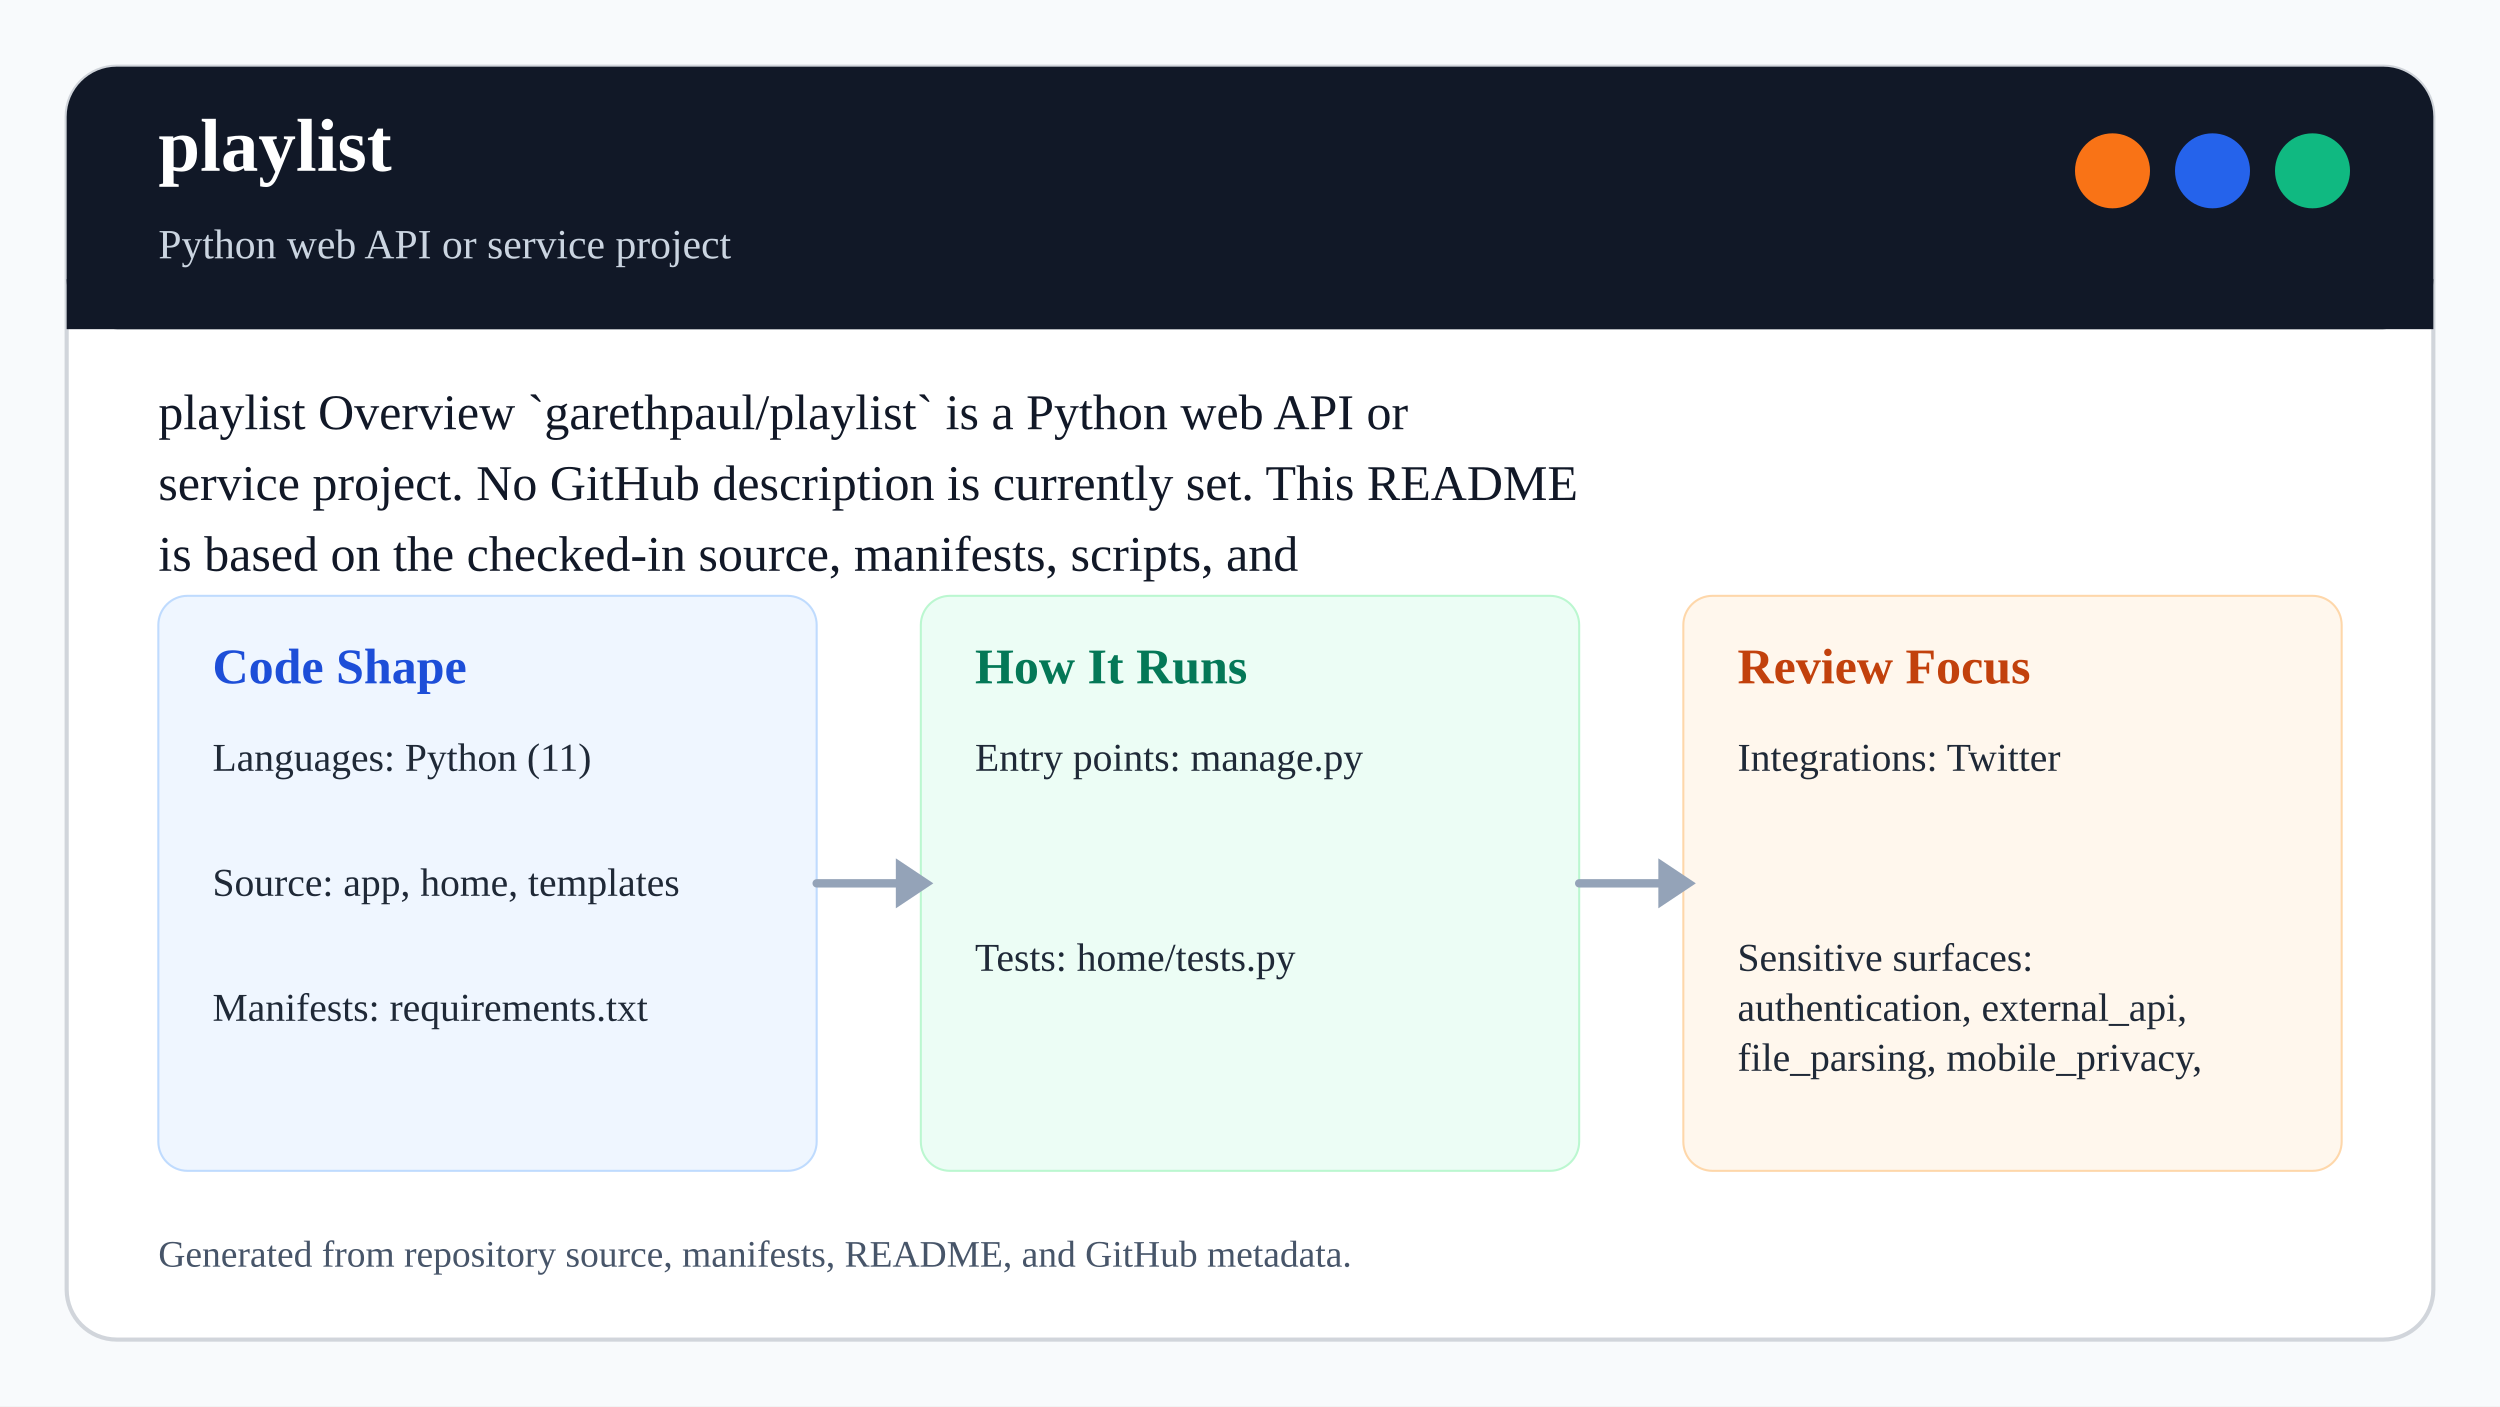
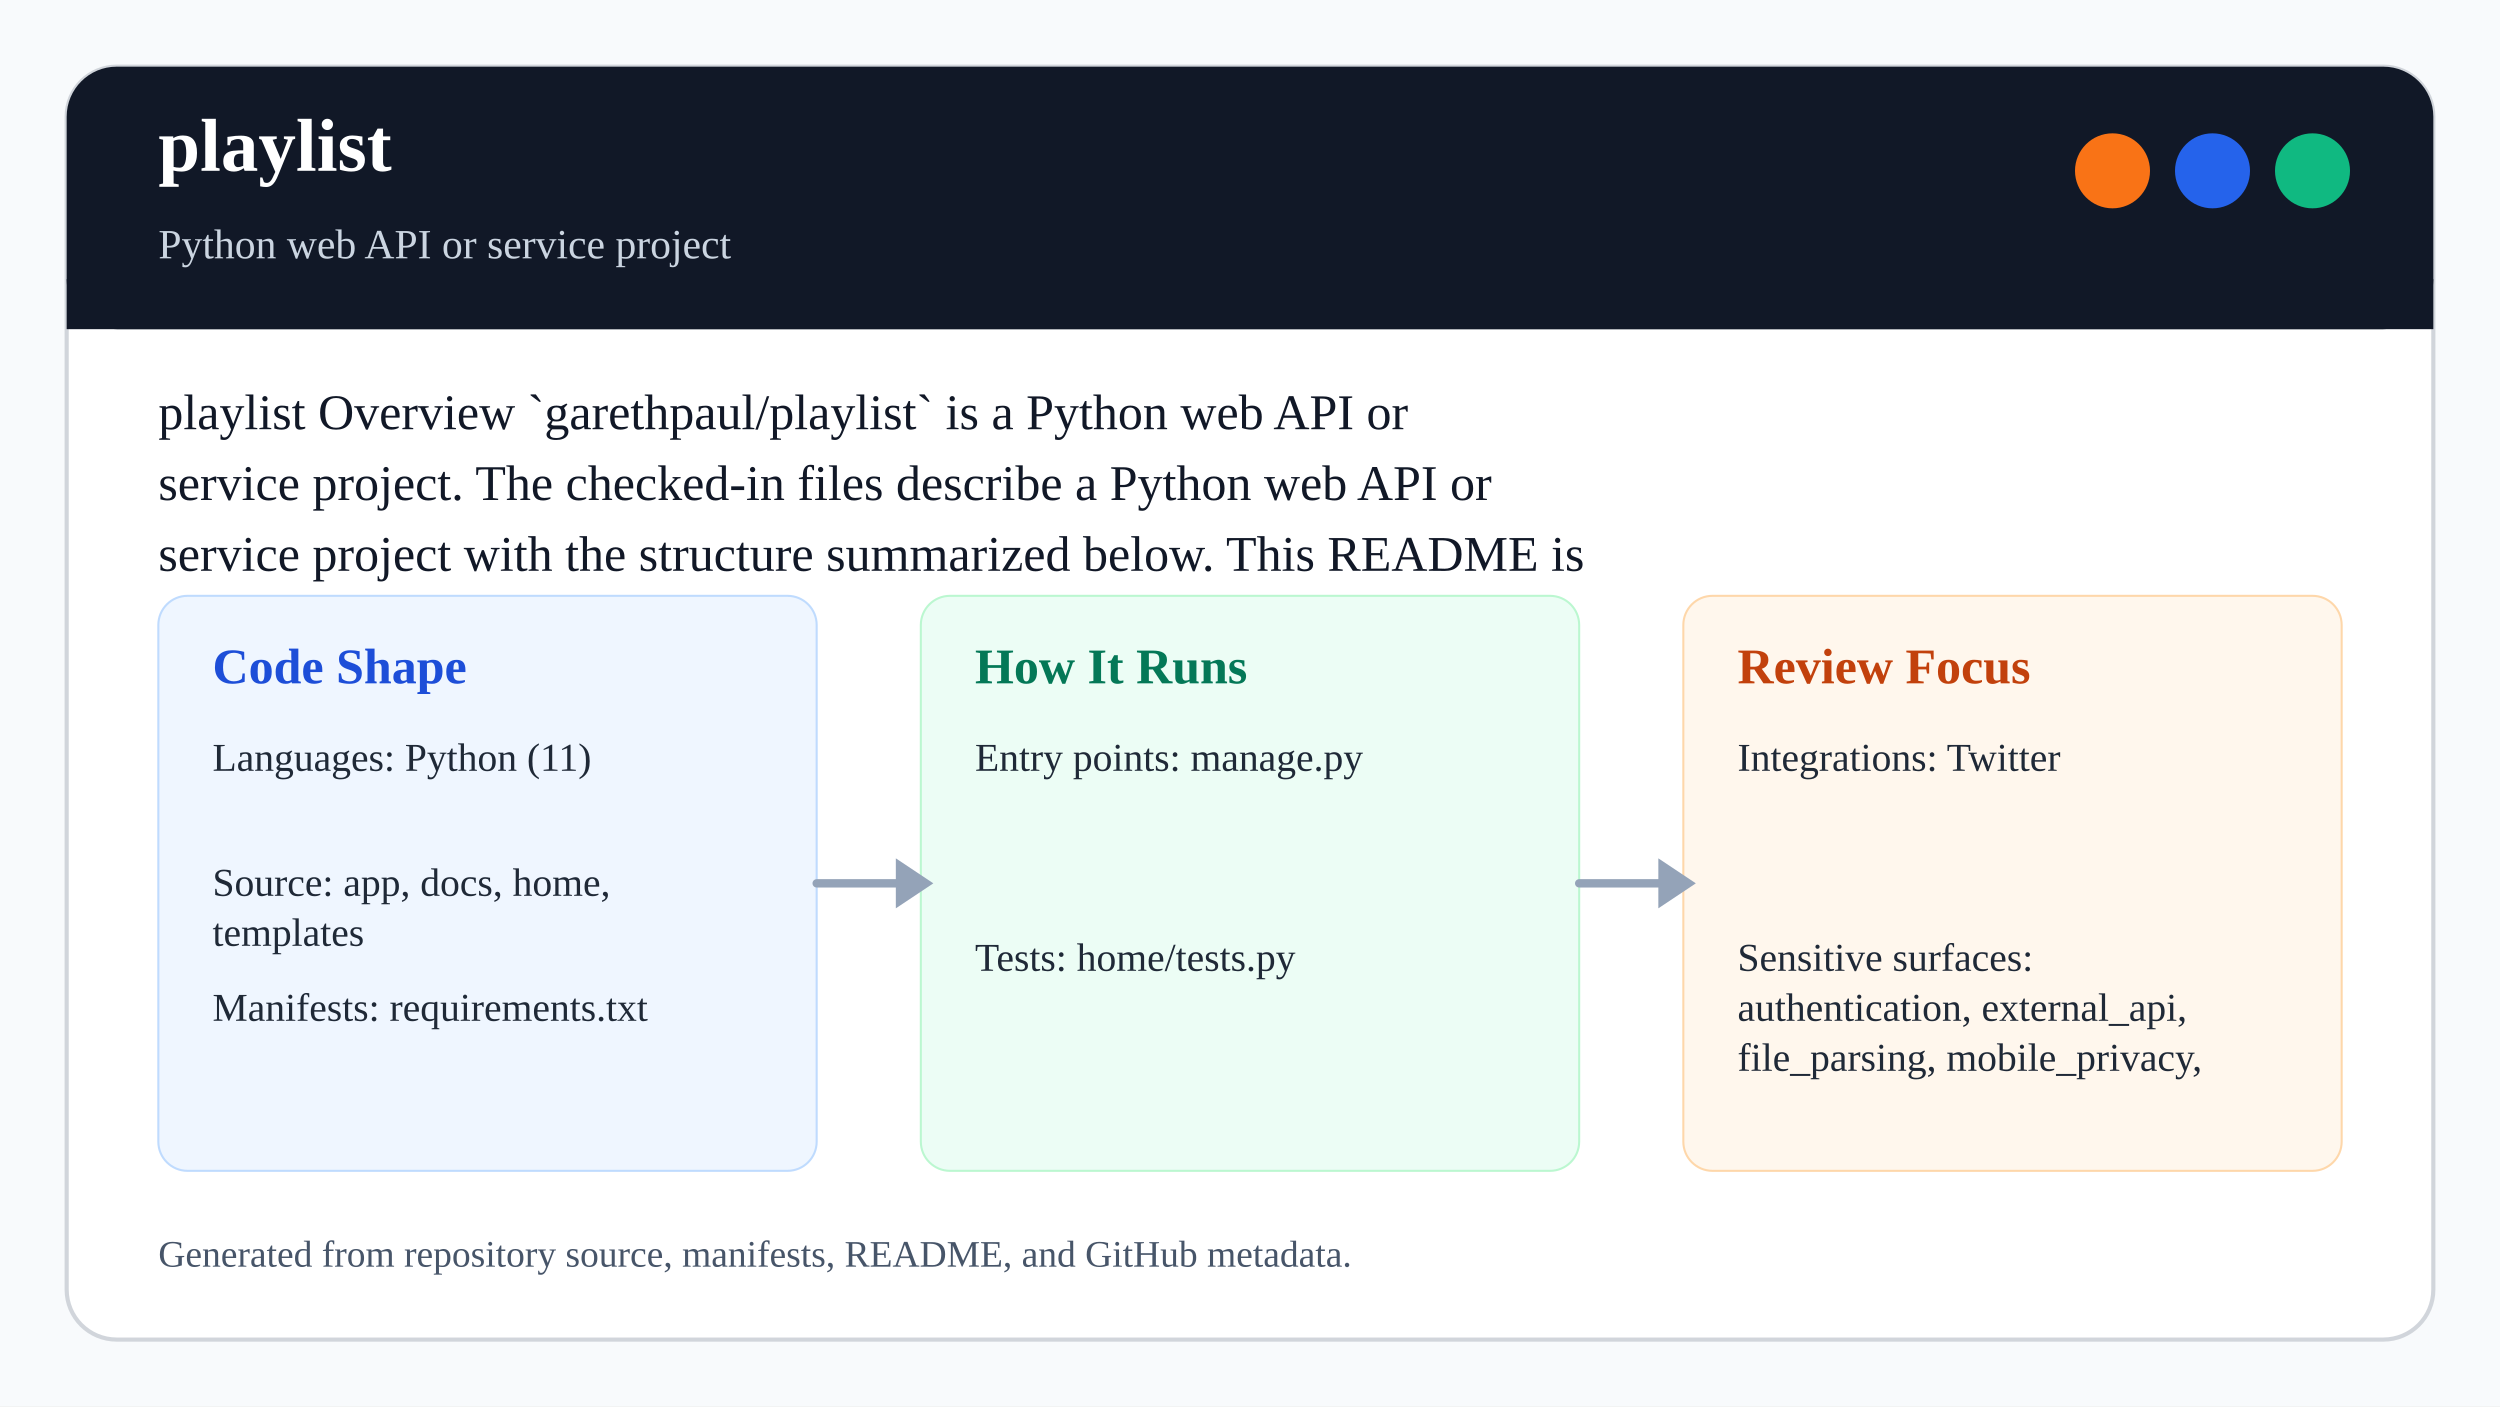
<svg xmlns="http://www.w3.org/2000/svg" width="1200" height="675" viewBox="0 0 1200 675" role="img" aria-labelledby="title desc">
  <rect width="1200" height="675" fill="#f8fafc" />
  <rect x="32" y="32" width="1136" height="611" rx="24" fill="#ffffff" stroke="#d1d5db" stroke-width="2" />
  <rect x="32" y="32" width="1136" height="126" rx="24" fill="#111827" />
  <path d="M32 134h1136v24H32z" fill="#111827" />
  <circle cx="1062" cy="82" r="18" fill="#2563eb" />
  <circle cx="1110" cy="82" r="18" fill="#10b981" />
  <circle cx="1014" cy="82" r="18" fill="#f97316" />
  <text x="76" y="82" font-size="36" fill="#ffffff" font-weight="700">playlist</text>
  <text x="76" y="124" font-size="20" fill="#cbd5e1">Python web API or service project</text>
  <text x="76" y="206" font-size="24" fill="#111827">playlist Overview `garethpaul/playlist` is a Python web API or</text>
-   <text x="76" y="240" font-size="24" fill="#111827">service project. No GitHub description is currently set. This README</text>
-   <text x="76" y="274" font-size="24" fill="#111827">is based on the checked-in source, manifests, scripts, and</text>
+   <text x="76" y="240" font-size="24" fill="#111827">service project. The checked-in files describe a Python web API or</text>
+   <text x="76" y="274" font-size="24" fill="#111827">service project with the structure summarized below. This README is</text>
  <rect x="76" y="286" width="316" height="276" rx="14" fill="#eff6ff" stroke="#bfdbfe" />
  <text x="102" y="328" font-size="24" font-weight="700" fill="#1d4ed8">Code Shape</text>
  <text x="102" y="370" font-size="19" fill="#1f2937">Languages: Python (11)</text>
-   <text x="102" y="430" font-size="19" fill="#1f2937">Source: app, home, templates</text>
+   <text x="102" y="430" font-size="19" fill="#1f2937">Source: app, docs, home,</text>
+   <text x="102" y="454" font-size="19" fill="#1f2937">templates</text>
  <text x="102" y="490" font-size="19" fill="#1f2937">Manifests: requirements.txt</text>
  <rect x="442" y="286" width="316" height="276" rx="14" fill="#ecfdf5" stroke="#bbf7d0" />
  <text x="468" y="328" font-size="24" font-weight="700" fill="#047857">How It Runs</text>
  <text x="468" y="370" font-size="19" fill="#1f2937">Entry points: manage.py</text>
  <text x="468" y="466" font-size="19" fill="#1f2937">Tests: home/tests.py</text>
  <rect x="808" y="286" width="316" height="276" rx="14" fill="#fff7ed" stroke="#fed7aa" />
  <text x="834" y="328" font-size="24" font-weight="700" fill="#c2410c">Review Focus</text>
  <text x="834" y="370" font-size="19" fill="#1f2937">Integrations: Twitter</text>
  <text x="834" y="466" font-size="19" fill="#1f2937">Sensitive surfaces:</text>
  <text x="834" y="490" font-size="19" fill="#1f2937">authentication, external_api,</text>
  <text x="834" y="514" font-size="19" fill="#1f2937">file_parsing, mobile_privacy,</text>
  <path d="M392 424h50" stroke="#94a3b8" stroke-width="4" stroke-linecap="round" />
  <path d="M430 412l18 12-18 12z" fill="#94a3b8" />
  <path d="M758 424h50" stroke="#94a3b8" stroke-width="4" stroke-linecap="round" />
  <path d="M796 412l18 12-18 12z" fill="#94a3b8" />
  <text x="76" y="608" font-size="18" fill="#475569">Generated from repository source, manifests, README, and GitHub metadata.</text>
</svg>
